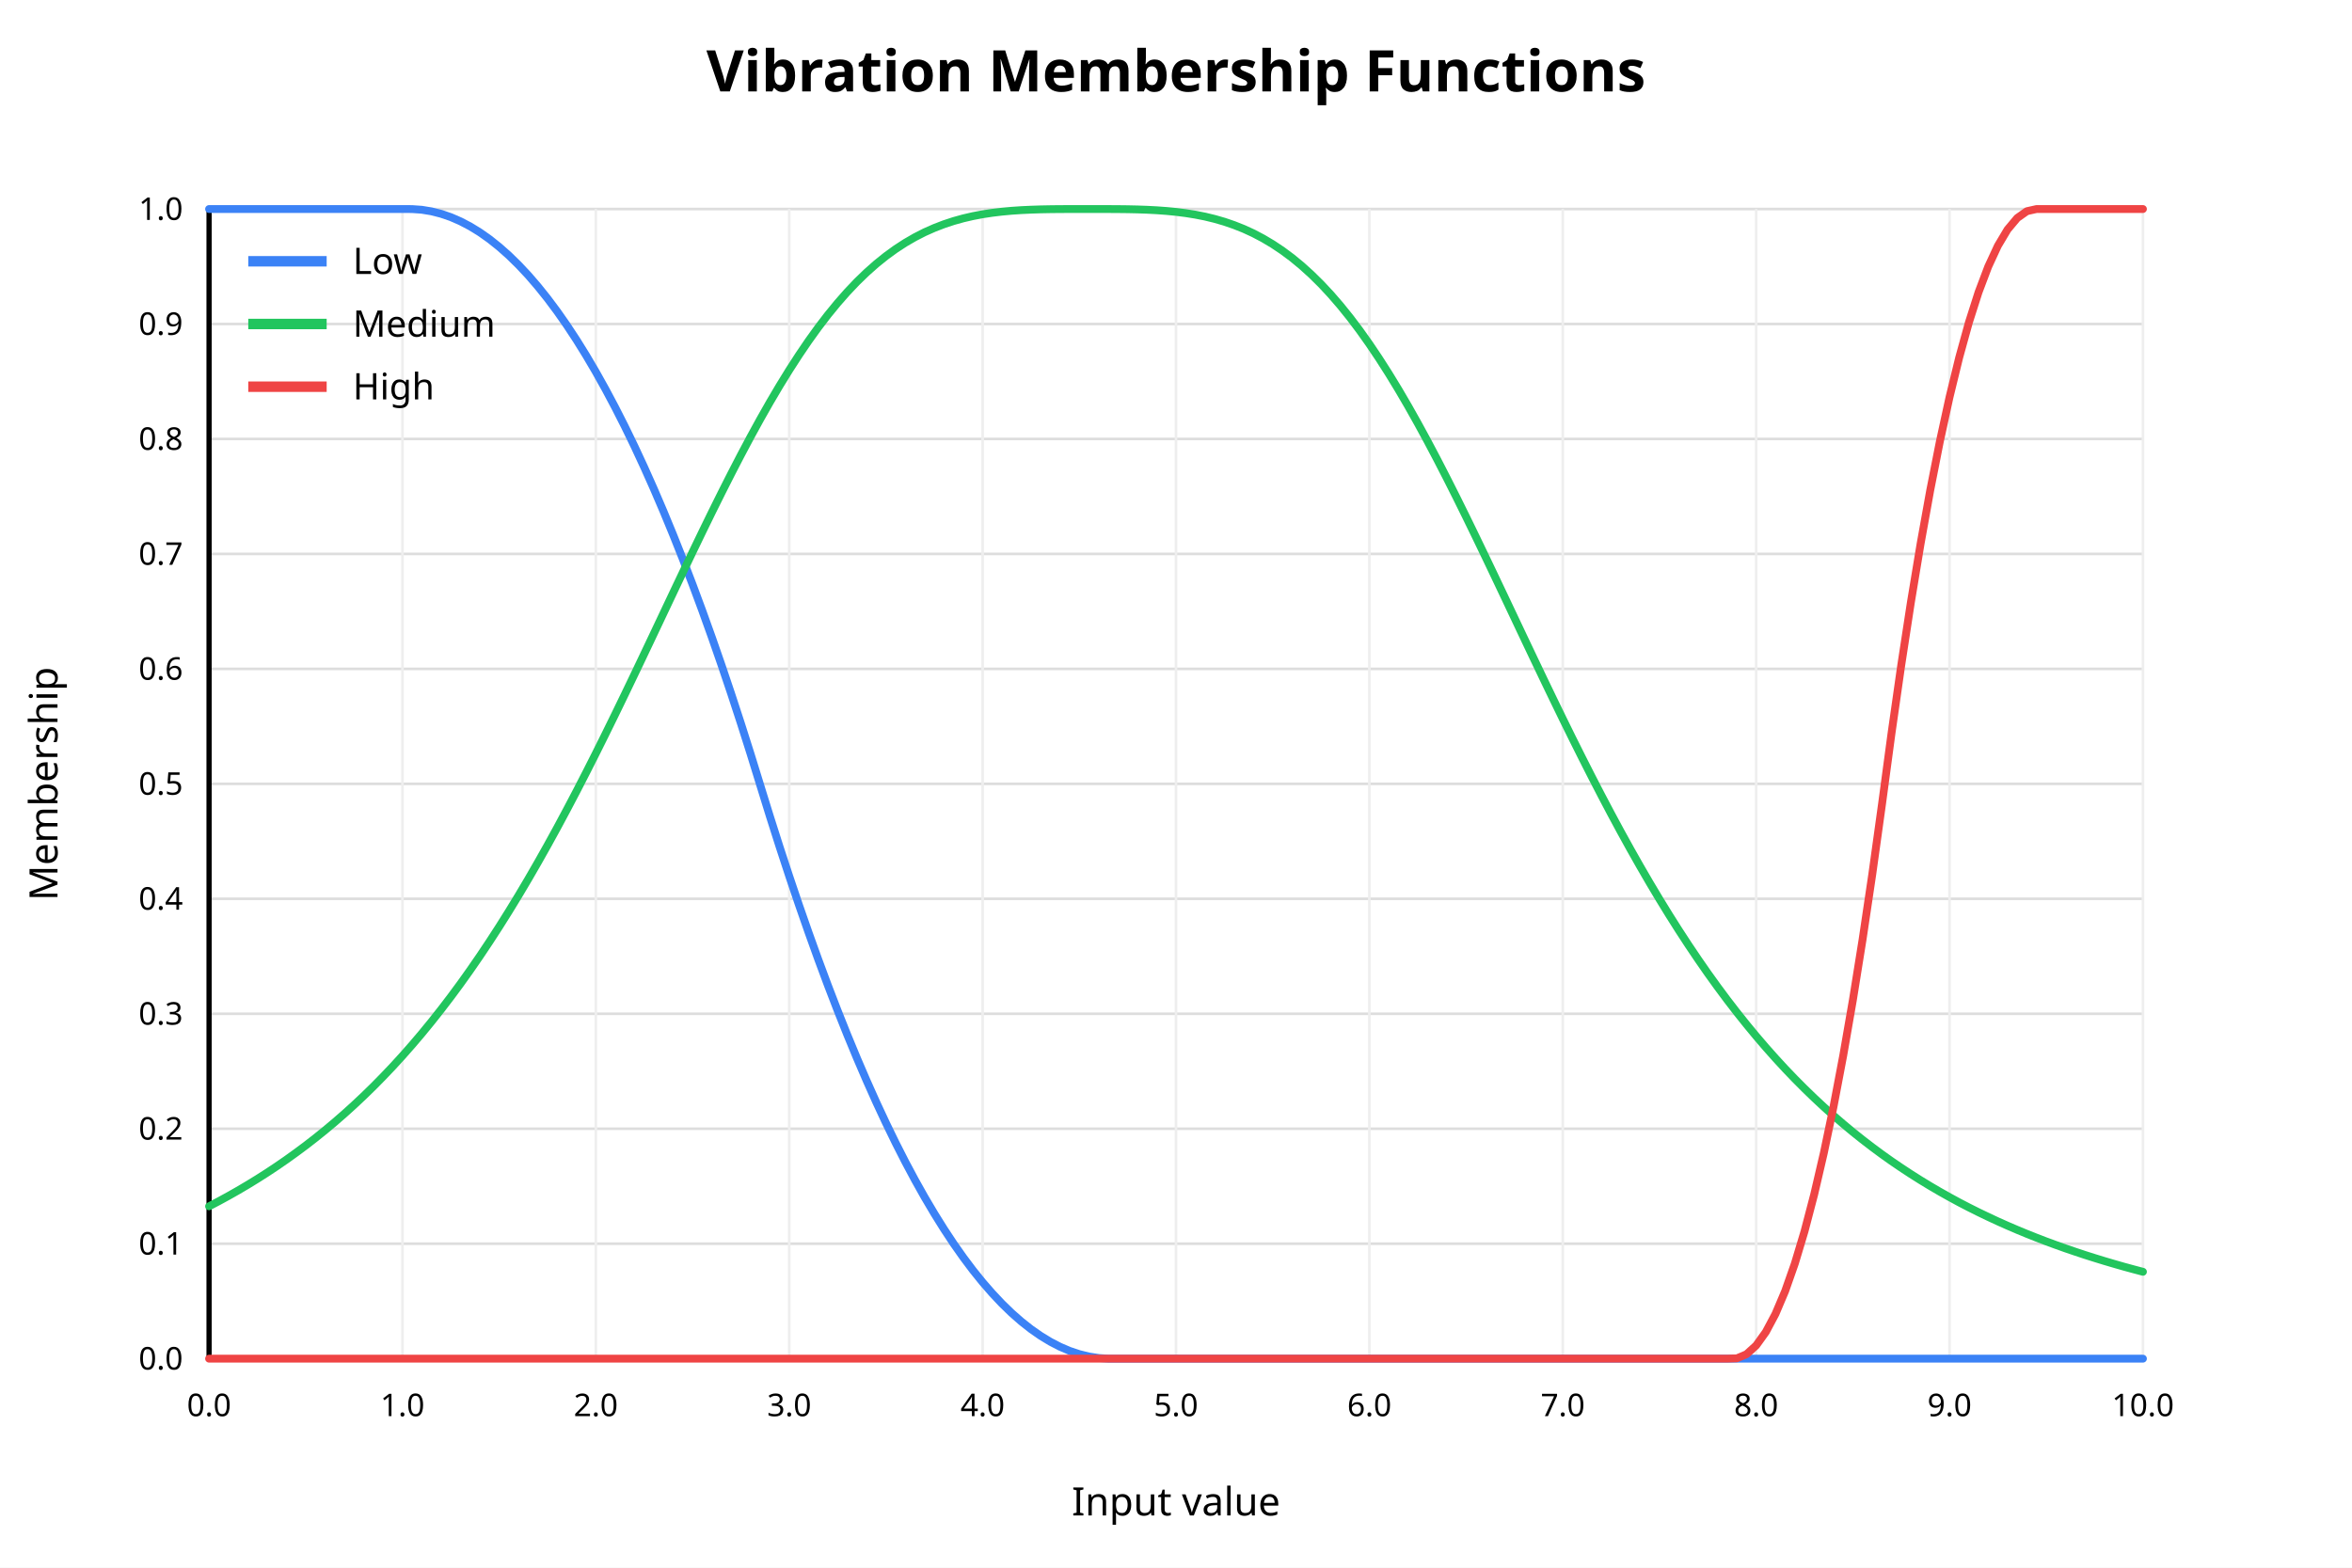
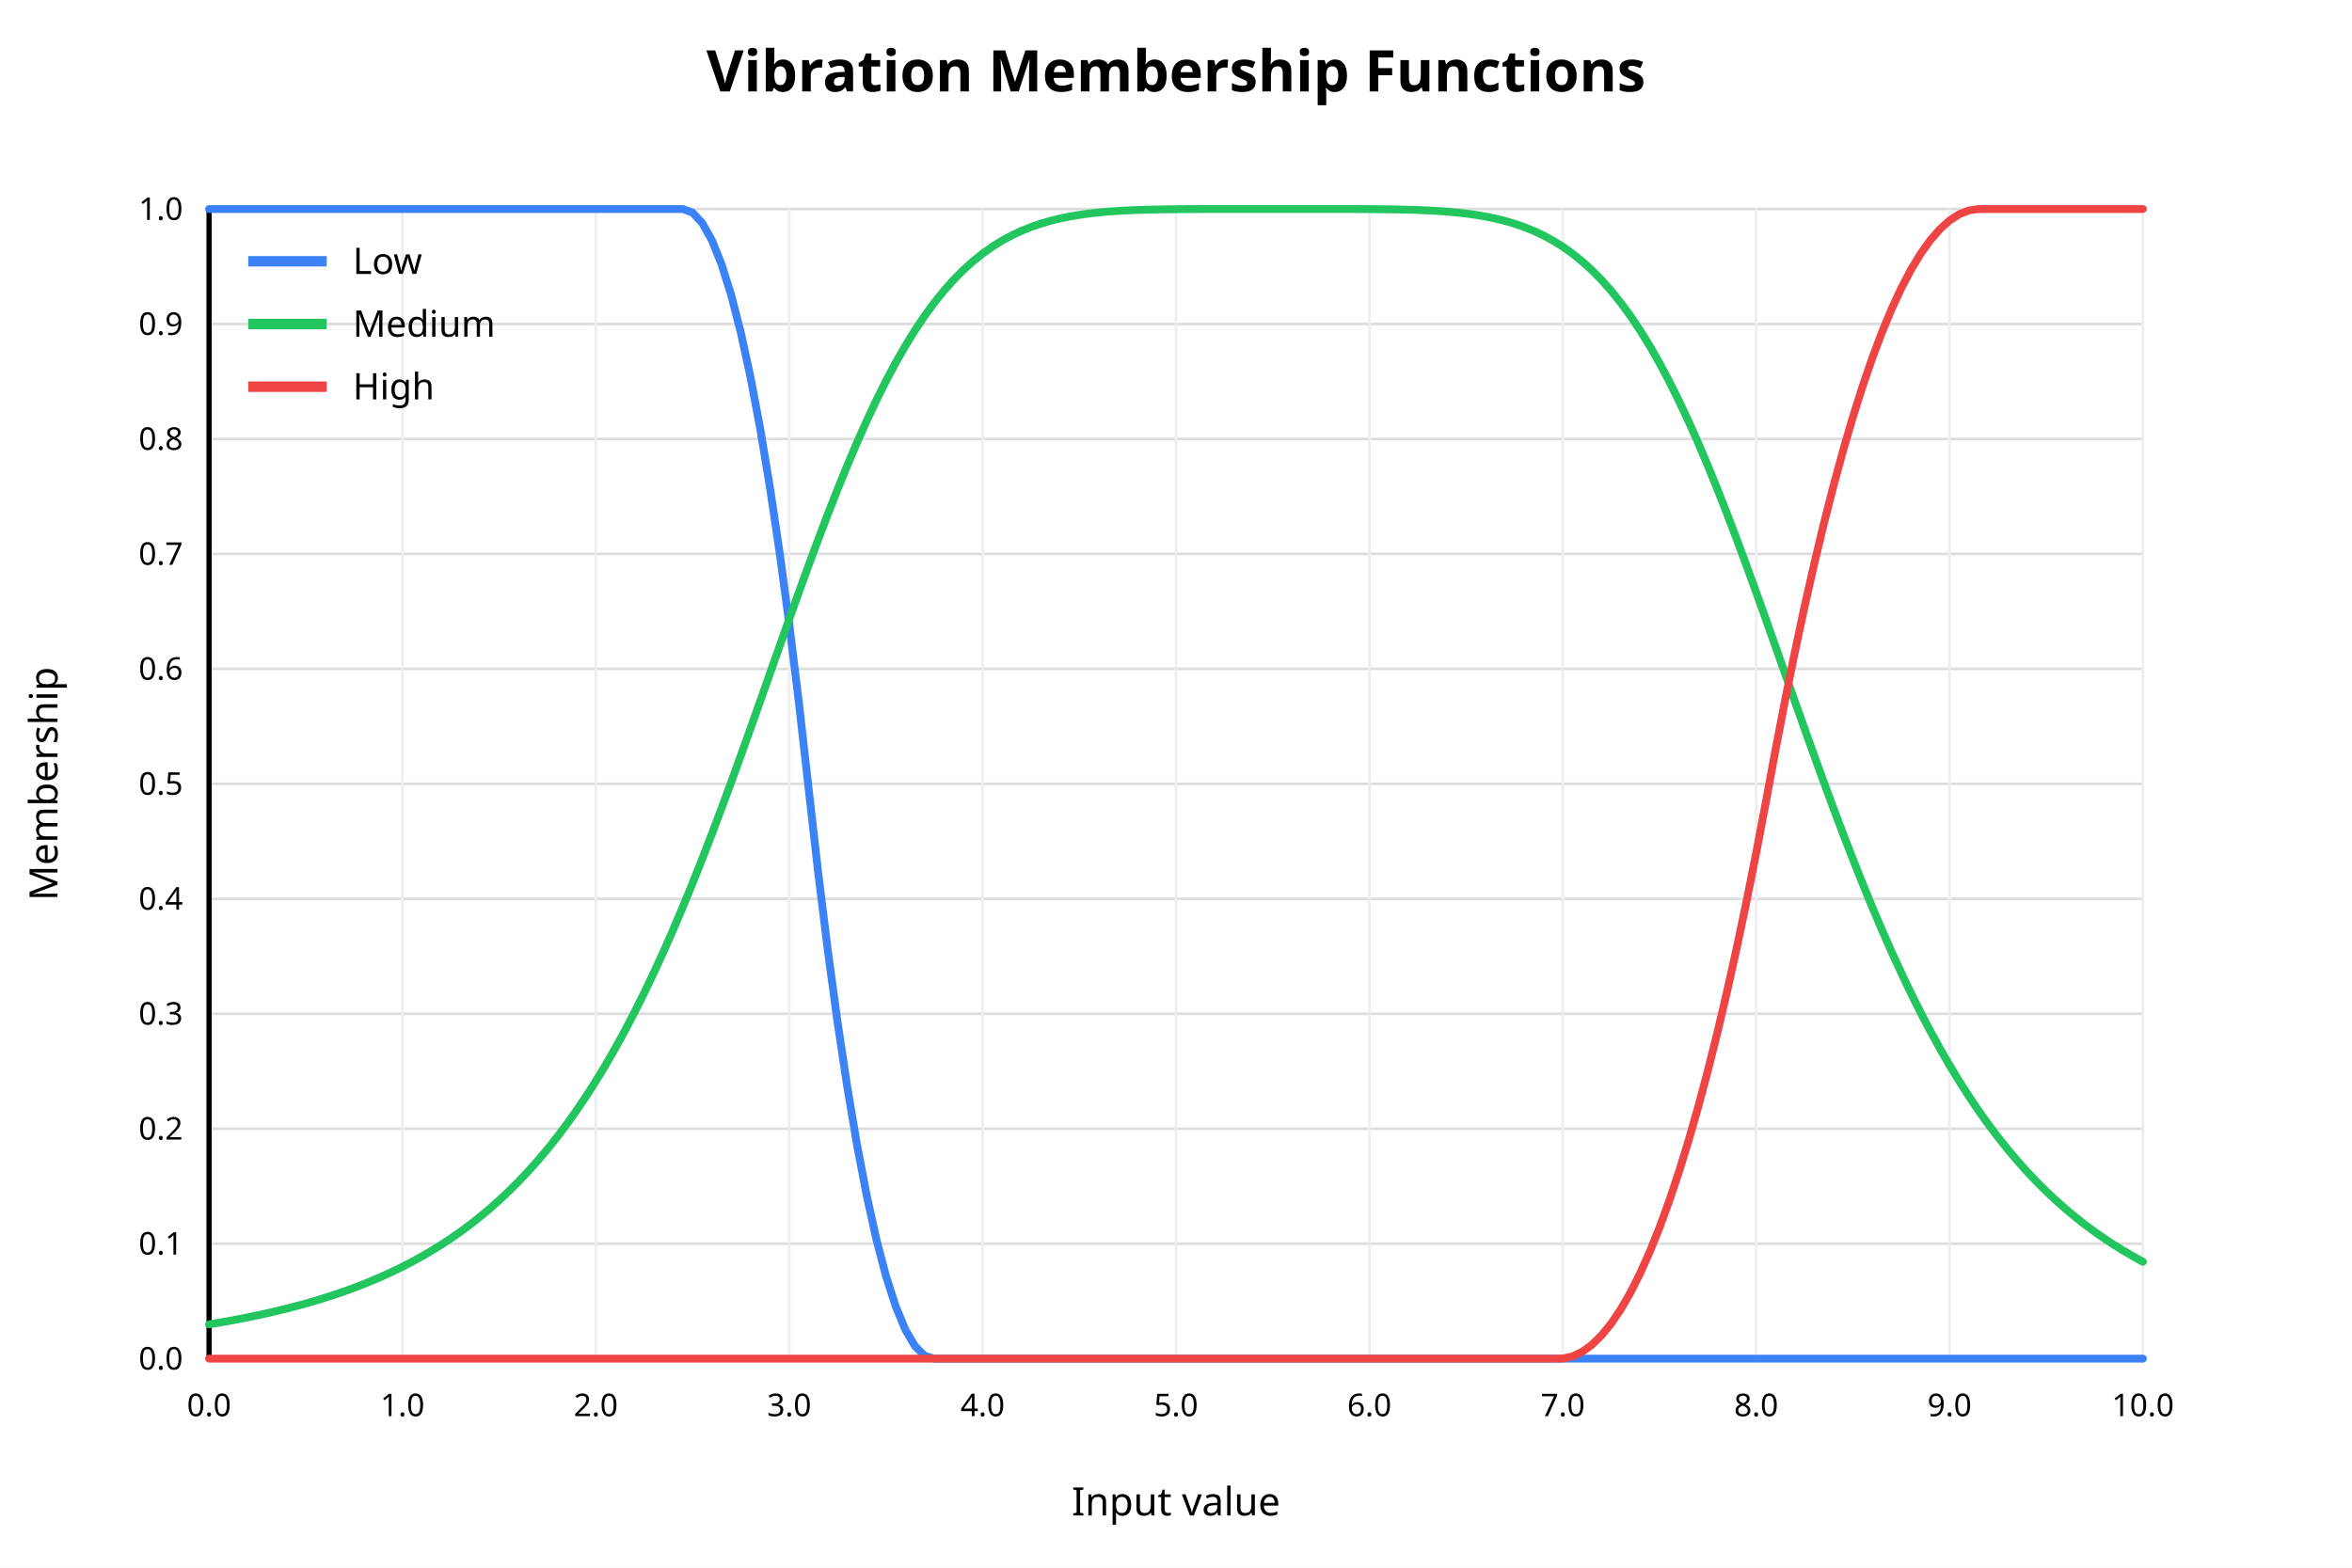
<svg xmlns="http://www.w3.org/2000/svg" width="900" height="600" viewBox="0 0 900 600">
  <rect x="0" y="0" width="900" height="600" fill="white" />
  <text x="450" y="35" text-anchor="middle" font-family="sans-serif" font-size="22" font-weight="bold" fill="black">Vibration Membership Functions</text>
  <line x1="80" y1="520.00" x2="820" y2="520.00" stroke="#dddddd" stroke-width="1" />
  <text x="70" y="520.00" text-anchor="end" dominant-baseline="middle" font-family="sans-serif" font-size="12" fill="black">0.0</text>
  <line x1="80" y1="476.00" x2="820" y2="476.00" stroke="#dddddd" stroke-width="1" />
  <text x="70" y="476.00" text-anchor="end" dominant-baseline="middle" font-family="sans-serif" font-size="12" fill="black">0.1</text>
  <line x1="80" y1="432.00" x2="820" y2="432.00" stroke="#dddddd" stroke-width="1" />
  <text x="70" y="432.00" text-anchor="end" dominant-baseline="middle" font-family="sans-serif" font-size="12" fill="black">0.2</text>
  <line x1="80" y1="388.00" x2="820" y2="388.00" stroke="#dddddd" stroke-width="1" />
  <text x="70" y="388.00" text-anchor="end" dominant-baseline="middle" font-family="sans-serif" font-size="12" fill="black">0.3</text>
  <line x1="80" y1="344.00" x2="820" y2="344.00" stroke="#dddddd" stroke-width="1" />
  <text x="70" y="344.00" text-anchor="end" dominant-baseline="middle" font-family="sans-serif" font-size="12" fill="black">0.4</text>
  <line x1="80" y1="300.00" x2="820" y2="300.00" stroke="#dddddd" stroke-width="1" />
  <text x="70" y="300.00" text-anchor="end" dominant-baseline="middle" font-family="sans-serif" font-size="12" fill="black">0.5</text>
  <line x1="80" y1="256.00" x2="820" y2="256.00" stroke="#dddddd" stroke-width="1" />
  <text x="70" y="256.00" text-anchor="end" dominant-baseline="middle" font-family="sans-serif" font-size="12" fill="black">0.6</text>
  <line x1="80" y1="212.00" x2="820" y2="212.00" stroke="#dddddd" stroke-width="1" />
  <text x="70" y="212.00" text-anchor="end" dominant-baseline="middle" font-family="sans-serif" font-size="12" fill="black">0.7</text>
  <line x1="80" y1="168.00" x2="820" y2="168.00" stroke="#dddddd" stroke-width="1" />
  <text x="70" y="168.00" text-anchor="end" dominant-baseline="middle" font-family="sans-serif" font-size="12" fill="black">0.8</text>
  <line x1="80" y1="124.00" x2="820" y2="124.00" stroke="#dddddd" stroke-width="1" />
  <text x="70" y="124.00" text-anchor="end" dominant-baseline="middle" font-family="sans-serif" font-size="12" fill="black">0.9</text>
  <line x1="80" y1="80.00" x2="820" y2="80.00" stroke="#dddddd" stroke-width="1" />
  <text x="70" y="80.00" text-anchor="end" dominant-baseline="middle" font-family="sans-serif" font-size="12" fill="black">1.0</text>
  <line x1="80.00" y1="80" x2="80.00" y2="520" stroke="#eeeeee" stroke-width="1" />
  <text x="80.00" y="542" text-anchor="middle" font-family="sans-serif" font-size="12" fill="black">0.0</text>
  <line x1="154.00" y1="80" x2="154.00" y2="520" stroke="#eeeeee" stroke-width="1" />
  <text x="154.00" y="542" text-anchor="middle" font-family="sans-serif" font-size="12" fill="black">1.0</text>
  <line x1="228.00" y1="80" x2="228.00" y2="520" stroke="#eeeeee" stroke-width="1" />
  <text x="228.00" y="542" text-anchor="middle" font-family="sans-serif" font-size="12" fill="black">2.0</text>
  <line x1="302.00" y1="80" x2="302.00" y2="520" stroke="#eeeeee" stroke-width="1" />
  <text x="302.00" y="542" text-anchor="middle" font-family="sans-serif" font-size="12" fill="black">3.0</text>
  <line x1="376.00" y1="80" x2="376.00" y2="520" stroke="#eeeeee" stroke-width="1" />
  <text x="376.00" y="542" text-anchor="middle" font-family="sans-serif" font-size="12" fill="black">4.0</text>
  <line x1="450.00" y1="80" x2="450.00" y2="520" stroke="#eeeeee" stroke-width="1" />
  <text x="450.00" y="542" text-anchor="middle" font-family="sans-serif" font-size="12" fill="black">5.0</text>
  <line x1="524.00" y1="80" x2="524.00" y2="520" stroke="#eeeeee" stroke-width="1" />
  <text x="524.00" y="542" text-anchor="middle" font-family="sans-serif" font-size="12" fill="black">6.0</text>
  <line x1="598.00" y1="80" x2="598.00" y2="520" stroke="#eeeeee" stroke-width="1" />
  <text x="598.00" y="542" text-anchor="middle" font-family="sans-serif" font-size="12" fill="black">7.0</text>
  <line x1="672.00" y1="80" x2="672.00" y2="520" stroke="#eeeeee" stroke-width="1" />
  <text x="672.00" y="542" text-anchor="middle" font-family="sans-serif" font-size="12" fill="black">8.0</text>
  <line x1="746.00" y1="80" x2="746.00" y2="520" stroke="#eeeeee" stroke-width="1" />
  <text x="746.00" y="542" text-anchor="middle" font-family="sans-serif" font-size="12" fill="black">9.0</text>
  <line x1="820.00" y1="80" x2="820.00" y2="520" stroke="#eeeeee" stroke-width="1" />
  <text x="820.00" y="542" text-anchor="middle" font-family="sans-serif" font-size="12" fill="black">10.0</text>
  <line x1="80" y1="520" x2="820" y2="520" stroke="black" stroke-width="2" />
  <line x1="80" y1="80" x2="80" y2="520" stroke="black" stroke-width="2" />
  <text x="450" y="580" text-anchor="middle" font-family="sans-serif" font-size="15" fill="black">Input value</text>
  <text x="22" y="300" text-anchor="middle" font-family="sans-serif" font-size="15" fill="black" transform="rotate(-90 22 300)">Membership</text>
-   <polyline fill="none" stroke="#3b82f6" stroke-width="3" stroke-linejoin="round" stroke-linecap="round" points="80.00,80.00 83.70,80.00 87.40,80.00 91.10,80.00 94.80,80.00 98.50,80.00 102.20,80.00 105.90,80.00 109.60,80.00 113.30,80.00 117.00,80.00 120.70,80.00 124.40,80.00 128.10,80.00 131.80,80.00 135.50,80.00 139.20,80.00 142.90,80.00 146.60,80.00 150.30,80.00 154.00,80.00 157.70,80.02 161.40,80.28 165.10,80.89 168.80,81.83 172.50,83.10 176.20,84.71 179.90,86.65 183.60,88.92 187.30,91.53 191.00,94.48 194.70,97.76 198.40,101.38 202.10,105.32 205.80,109.61 209.50,114.23 213.20,119.18 216.90,124.47 220.60,130.09 224.30,136.05 228.00,142.34 231.70,148.97 235.40,155.93 239.10,163.22 242.80,170.85 246.50,178.82 250.20,187.11 253.90,195.75 257.60,204.72 261.30,214.02 265.00,223.66 268.70,233.63 272.40,243.94 276.10,254.58 279.80,265.55 283.50,276.86 287.20,288.51 290.90,300.49 294.60,312.44 298.30,324.06 302.00,335.34 305.70,346.29 309.40,356.90 313.10,367.18 316.80,377.13 320.50,386.74 324.20,396.02 327.90,404.96 331.60,413.56 335.30,421.84 339.00,429.77 342.70,437.38 346.40,444.65 350.10,451.58 353.80,458.18 357.50,464.44 361.20,470.37 364.90,475.97 368.60,481.23 372.30,486.16 376.00,490.75 379.70,495.00 383.40,498.93 387.10,502.52 390.80,505.77 394.50,508.69 398.20,511.27 401.90,513.52 405.60,515.44 409.30,517.02 413.00,518.26 416.70,519.17 420.40,519.75 424.10,519.99 427.80,520.00 431.50,520.00 435.20,520.00 438.90,520.00 442.60,520.00 446.30,520.00 450.00,520.00 453.70,520.00 457.40,520.00 461.10,520.00 464.80,520.00 468.50,520.00 472.20,520.00 475.90,520.00 479.60,520.00 483.30,520.00 487.00,520.00 490.70,520.00 494.40,520.00 498.10,520.00 501.80,520.00 505.50,520.00 509.20,520.00 512.90,520.00 516.60,520.00 520.30,520.00 524.00,520.00 527.70,520.00 531.40,520.00 535.10,520.00 538.80,520.00 542.50,520.00 546.20,520.00 549.90,520.00 553.60,520.00 557.30,520.00 561.00,520.00 564.70,520.00 568.40,520.00 572.10,520.00 575.80,520.00 579.50,520.00 583.20,520.00 586.90,520.00 590.60,520.00 594.30,520.00 598.00,520.00 601.70,520.00 605.40,520.00 609.10,520.00 612.80,520.00 616.50,520.00 620.20,520.00 623.90,520.00 627.60,520.00 631.30,520.00 635.00,520.00 638.70,520.00 642.40,520.00 646.10,520.00 649.80,520.00 653.50,520.00 657.20,520.00 660.90,520.00 664.60,520.00 668.30,520.00 672.00,520.00 675.70,520.00 679.40,520.00 683.10,520.00 686.80,520.00 690.50,520.00 694.20,520.00 697.90,520.00 701.60,520.00 705.30,520.00 709.00,520.00 712.70,520.00 716.40,520.00 720.10,520.00 723.80,520.00 727.50,520.00 731.20,520.00 734.90,520.00 738.60,520.00 742.30,520.00 746.00,520.00 749.70,520.00 753.40,520.00 757.10,520.00 760.80,520.00 764.50,520.00 768.20,520.00 771.90,520.00 775.60,520.00 779.30,520.00 783.00,520.00 786.70,520.00 790.40,520.00 794.10,520.00 797.80,520.00 801.50,520.00 805.20,520.00 808.90,520.00 812.60,520.00 816.30,520.00 820.00,520.00" />
+   <polyline fill="none" stroke="#3b82f6" stroke-width="3" stroke-linejoin="round" stroke-linecap="round" points="80.00,80.00 83.70,80.00 87.40,80.00 91.10,80.00 94.80,80.00 98.50,80.00 102.20,80.00 105.90,80.00 109.60,80.00 113.30,80.00 117.00,80.00 120.70,80.00 124.40,80.00 128.10,80.00 131.80,80.00 135.50,80.00 139.20,80.00 142.90,80.00 146.60,80.00 150.30,80.00 154.00,80.00 157.70,80.00 161.40,80.00 165.10,80.00 168.80,80.00 172.50,80.00 176.20,80.00 179.90,80.00 183.60,80.00 187.30,80.00 191.00,80.00 194.70,80.00 198.40,80.00 202.10,80.00 205.80,80.00 209.50,80.00 213.20,80.00 216.90,80.00 220.60,80.00 224.30,80.00 228.00,80.00 231.70,80.00 235.40,80.00 239.10,80.00 242.80,80.00 246.50,80.00 250.20,80.00 253.90,80.00 257.60,80.00 261.30,80.00 265.00,81.37 268.70,85.35 272.40,91.94 276.10,101.15 279.80,112.97 283.50,127.41 287.20,144.46 290.90,164.13 294.60,186.41 298.30,211.31 302.00,238.82 305.70,268.94 309.40,301.67 313.10,334.16 316.80,364.02 320.50,391.27 324.20,415.91 327.90,437.93 331.60,457.34 335.30,474.14 339.00,488.32 342.70,499.88 346.40,508.83 350.10,515.17 353.80,518.89 357.50,520.00 361.20,520.00 364.90,520.00 368.60,520.00 372.30,520.00 376.00,520.00 379.70,520.00 383.40,520.00 387.10,520.00 390.80,520.00 394.50,520.00 398.20,520.00 401.90,520.00 405.60,520.00 409.30,520.00 413.00,520.00 416.70,520.00 420.40,520.00 424.10,520.00 427.80,520.00 431.50,520.00 435.20,520.00 438.90,520.00 442.60,520.00 446.30,520.00 450.00,520.00 453.70,520.00 457.40,520.00 461.10,520.00 464.80,520.00 468.50,520.00 472.20,520.00 475.90,520.00 479.60,520.00 483.30,520.00 487.00,520.00 490.70,520.00 494.40,520.00 498.10,520.00 501.80,520.00 505.50,520.00 509.20,520.00 512.90,520.00 516.60,520.00 520.30,520.00 524.00,520.00 527.70,520.00 531.40,520.00 535.10,520.00 538.80,520.00 542.50,520.00 546.20,520.00 549.90,520.00 553.60,520.00 557.30,520.00 561.00,520.00 564.70,520.00 568.40,520.00 572.10,520.00 575.80,520.00 579.50,520.00 583.20,520.00 586.90,520.00 590.60,520.00 594.30,520.00 598.00,520.00 601.70,520.00 605.40,520.00 609.10,520.00 612.80,520.00 616.50,520.00 620.20,520.00 623.90,520.00 627.60,520.00 631.30,520.00 635.00,520.00 638.70,520.00 642.40,520.00 646.10,520.00 649.80,520.00 653.50,520.00 657.20,520.00 660.90,520.00 664.60,520.00 668.30,520.00 672.00,520.00 675.70,520.00 679.40,520.00 683.10,520.00 686.80,520.00 690.50,520.00 694.20,520.00 697.90,520.00 701.60,520.00 705.30,520.00 709.00,520.00 712.70,520.00 716.40,520.00 720.10,520.00 723.80,520.00 727.50,520.00 731.20,520.00 734.90,520.00 738.60,520.00 742.30,520.00 746.00,520.00 749.70,520.00 753.40,520.00 757.10,520.00 760.80,520.00 764.50,520.00 768.20,520.00 771.90,520.00 775.60,520.00 779.30,520.00 783.00,520.00 786.70,520.00 790.40,520.00 794.10,520.00 797.80,520.00 801.50,520.00 805.20,520.00 808.90,520.00 812.60,520.00 816.30,520.00 820.00,520.00" />
  <line x1="95" y1="100" x2="125" y2="100" stroke="#3b82f6" stroke-width="4" />
  <text x="135" y="100" dominant-baseline="middle" font-family="sans-serif" font-size="14" fill="black">Low</text>
-   <polyline fill="none" stroke="#22c55e" stroke-width="3" stroke-linejoin="round" stroke-linecap="round" points="80.00,461.69 83.70,459.75 87.40,457.73 91.10,455.63 94.80,453.45 98.50,451.18 102.20,448.82 105.90,446.37 109.60,443.82 113.30,441.16 117.00,438.41 120.70,435.54 124.40,432.56 128.10,429.46 131.80,426.24 135.50,422.89 139.20,419.41 142.90,415.80 146.60,412.04 150.30,408.15 154.00,404.10 157.70,399.90 161.40,395.55 165.10,391.03 168.80,386.35 172.50,381.51 176.20,376.50 179.90,371.31 183.60,365.95 187.30,360.41 191.00,354.70 194.70,348.81 198.40,342.75 202.10,336.51 205.80,330.10 209.50,323.53 213.20,316.79 216.90,309.89 220.60,302.85 224.30,295.66 228.00,288.35 231.70,280.91 235.40,273.37 239.10,265.74 242.80,258.04 246.50,250.28 250.20,242.48 253.90,234.66 257.60,226.84 261.30,219.05 265.00,211.31 268.70,203.64 272.40,196.06 276.10,188.61 279.80,181.30 283.50,174.15 287.20,167.19 290.90,160.44 294.60,153.92 298.30,147.65 302.00,141.64 305.70,135.91 309.40,130.46 313.10,125.32 316.80,120.49 320.50,115.97 324.20,111.76 327.90,107.86 331.60,104.28 335.30,101.00 339.00,98.02 342.70,95.33 346.40,92.92 350.10,90.78 353.80,88.89 357.50,87.25 361.20,85.82 364.90,84.60 368.60,83.57 372.30,82.71 376.00,82.01 379.70,81.45 383.40,81.01 387.10,80.67 390.80,80.42 394.50,80.25 398.20,80.13 401.90,80.06 405.60,80.02 409.30,80.01 413.00,80.00 416.70,80.00 420.40,80.00 424.10,80.01 427.80,80.03 431.50,80.07 435.20,80.15 438.90,80.28 442.60,80.47 446.30,80.74 450.00,81.10 453.70,81.57 457.40,82.16 461.10,82.89 464.80,83.79 468.50,84.86 472.20,86.13 475.90,87.60 479.60,89.30 483.30,91.25 487.00,93.45 490.70,95.92 494.40,98.67 498.10,101.72 501.80,105.07 505.50,108.72 509.20,112.69 512.90,116.97 516.60,121.56 520.30,126.47 524.00,131.68 527.70,137.19 531.40,142.98 535.10,149.05 538.80,155.38 542.50,161.96 546.20,168.76 549.90,175.76 553.60,182.95 557.30,190.29 561.00,197.78 564.70,205.38 568.40,213.07 572.10,220.82 575.80,228.62 579.50,236.44 583.20,244.26 586.90,252.05 590.60,259.80 594.30,267.49 598.00,275.10 601.70,282.62 605.40,290.02 609.10,297.31 612.80,304.46 616.50,311.48 620.20,318.34 623.90,325.04 627.60,331.58 631.30,337.95 635.00,344.15 638.70,350.17 642.40,356.02 646.10,361.69 649.80,367.18 653.50,372.51 657.20,377.65 660.90,382.63 664.60,387.43 668.30,392.07 672.00,396.55 675.70,400.87 679.40,405.03 683.10,409.05 686.80,412.91 690.50,416.63 694.20,420.21 697.90,423.66 701.60,426.98 705.30,430.17 709.00,433.25 712.70,436.20 716.40,439.04 720.10,441.78 723.80,444.41 727.50,446.93 731.20,449.36 734.90,451.70 738.60,453.95 742.30,456.11 746.00,458.19 749.70,460.20 753.40,462.12 757.10,463.97 760.80,465.75 764.50,467.47 768.20,469.12 771.90,470.71 775.60,472.24 779.30,473.71 783.00,475.13 786.70,476.49 790.40,477.81 794.10,479.07 797.80,480.30 801.50,481.47 805.20,482.61 808.90,483.70 812.60,484.76 816.30,485.77 820.00,486.75" />
+   <polyline fill="none" stroke="#22c55e" stroke-width="3" stroke-linejoin="round" stroke-linecap="round" points="80.00,506.86 83.70,506.25 87.40,505.60 91.10,504.91 94.80,504.19 98.50,503.42 102.20,502.61 105.90,501.76 109.60,500.86 113.30,499.90 117.00,498.89 120.70,497.82 124.40,496.69 128.10,495.49 131.80,494.22 135.50,492.87 139.20,491.44 142.90,489.93 146.60,488.33 150.30,486.63 154.00,484.82 157.70,482.91 161.40,480.87 165.10,478.71 168.80,476.42 172.50,473.99 176.20,471.41 179.90,468.67 183.60,465.76 187.30,462.67 191.00,459.40 194.70,455.92 198.40,452.23 202.10,448.32 205.80,444.18 209.50,439.79 213.20,435.14 216.90,430.23 220.60,425.03 224.30,419.55 228.00,413.76 231.70,407.66 235.40,401.24 239.10,394.49 242.80,387.42 246.50,380.01 250.20,372.27 253.90,364.19 257.60,355.79 261.30,347.07 265.00,338.05 268.70,328.74 272.40,319.16 276.10,309.35 279.80,299.32 283.50,289.12 287.20,278.78 290.90,268.34 294.60,257.86 298.30,247.37 302.00,236.93 305.70,226.60 309.40,216.42 313.10,206.44 316.80,196.71 320.50,187.28 324.20,178.18 327.90,169.47 331.60,161.16 335.30,153.28 339.00,145.86 342.70,138.91 346.40,132.43 350.10,126.43 353.80,120.91 357.50,115.86 361.20,111.26 364.90,107.10 368.60,103.36 372.30,100.02 376.00,97.05 379.70,94.42 383.40,92.12 387.10,90.11 390.80,88.38 394.50,86.88 398.20,85.61 401.90,84.52 405.60,83.62 409.30,82.86 413.00,82.24 416.70,81.73 420.40,81.31 424.10,80.98 427.80,80.73 431.50,80.52 435.20,80.37 438.90,80.26 442.60,80.17 446.30,80.11 450.00,80.07 453.70,80.04 457.40,80.02 461.10,80.01 464.80,80.01 468.50,80.00 472.20,80.00 475.90,80.00 479.60,80.00 483.30,80.00 487.00,80.00 490.70,80.00 494.40,80.00 498.10,80.00 501.80,80.00 505.50,80.00 509.20,80.00 512.90,80.01 516.60,80.01 520.30,80.02 524.00,80.04 527.70,80.07 531.40,80.11 535.10,80.17 538.80,80.26 542.50,80.37 546.20,80.53 549.90,80.73 553.60,80.99 557.30,81.32 561.00,81.73 564.70,82.24 568.40,82.86 572.10,83.62 575.80,84.53 579.50,85.61 583.20,86.89 586.90,88.38 590.60,90.12 594.30,92.13 598.00,94.44 601.70,97.06 605.40,100.03 609.10,103.38 612.80,107.12 616.50,111.28 620.20,115.89 623.90,120.94 627.60,126.47 631.30,132.47 635.00,138.94 638.70,145.90 642.40,153.32 646.10,161.20 649.80,169.51 653.50,178.23 657.20,187.33 660.90,196.76 664.60,206.49 668.30,216.47 672.00,226.66 675.70,236.99 679.40,247.43 683.10,257.91 686.80,268.40 690.50,278.83 694.20,289.17 697.90,299.37 701.60,309.40 705.30,319.22 709.00,328.79 712.70,338.10 716.40,347.12 720.10,355.84 723.80,364.24 727.50,372.31 731.20,380.05 734.90,387.46 738.60,394.53 742.30,401.27 746.00,407.69 749.70,413.79 753.40,419.58 757.10,425.06 760.80,430.26 764.50,435.17 768.20,439.82 771.90,444.20 775.60,448.35 779.30,452.26 783.00,455.94 786.70,459.42 790.40,462.69 794.10,465.78 797.80,468.69 801.50,471.43 805.20,474.01 808.90,476.44 812.60,478.73 816.30,480.88 820.00,482.92" />
  <line x1="95" y1="124" x2="125" y2="124" stroke="#22c55e" stroke-width="4" />
  <text x="135" y="124" dominant-baseline="middle" font-family="sans-serif" font-size="14" fill="black">Medium</text>
-   <polyline fill="none" stroke="#ef4444" stroke-width="3" stroke-linejoin="round" stroke-linecap="round" points="80.00,520.00 83.70,520.00 87.40,520.00 91.10,520.00 94.80,520.00 98.50,520.00 102.20,520.00 105.90,520.00 109.60,520.00 113.30,520.00 117.00,520.00 120.70,520.00 124.40,520.00 128.10,520.00 131.80,520.00 135.50,520.00 139.20,520.00 142.90,520.00 146.60,520.00 150.30,520.00 154.00,520.00 157.70,520.00 161.40,520.00 165.10,520.00 168.80,520.00 172.50,520.00 176.20,520.00 179.90,520.00 183.60,520.00 187.30,520.00 191.00,520.00 194.70,520.00 198.40,520.00 202.10,520.00 205.80,520.00 209.50,520.00 213.20,520.00 216.90,520.00 220.60,520.00 224.30,520.00 228.00,520.00 231.70,520.00 235.40,520.00 239.10,520.00 242.80,520.00 246.50,520.00 250.20,520.00 253.90,520.00 257.60,520.00 261.30,520.00 265.00,520.00 268.70,520.00 272.40,520.00 276.10,520.00 279.80,520.00 283.50,520.00 287.20,520.00 290.90,520.00 294.60,520.00 298.30,520.00 302.00,520.00 305.70,520.00 309.40,520.00 313.10,520.00 316.80,520.00 320.50,520.00 324.20,520.00 327.90,520.00 331.60,520.00 335.30,520.00 339.00,520.00 342.70,520.00 346.40,520.00 350.10,520.00 353.80,520.00 357.50,520.00 361.20,520.00 364.90,520.00 368.60,520.00 372.30,520.00 376.00,520.00 379.70,520.00 383.40,520.00 387.10,520.00 390.80,520.00 394.50,520.00 398.20,520.00 401.90,520.00 405.60,520.00 409.30,520.00 413.00,520.00 416.70,520.00 420.40,520.00 424.10,520.00 427.80,520.00 431.50,520.00 435.20,520.00 438.90,520.00 442.60,520.00 446.30,520.00 450.00,520.00 453.70,520.00 457.40,520.00 461.10,520.00 464.80,520.00 468.50,520.00 472.20,520.00 475.90,520.00 479.60,520.00 483.30,520.00 487.00,520.00 490.70,520.00 494.40,520.00 498.10,520.00 501.80,520.00 505.50,520.00 509.20,520.00 512.90,520.00 516.60,520.00 520.30,520.00 524.00,520.00 527.70,520.00 531.40,520.00 535.10,520.00 538.80,520.00 542.50,520.00 546.20,520.00 549.90,520.00 553.60,520.00 557.30,520.00 561.00,520.00 564.70,520.00 568.40,520.00 572.10,520.00 575.80,520.00 579.50,520.00 583.20,520.00 586.90,520.00 590.60,520.00 594.30,520.00 598.00,520.00 601.70,520.00 605.40,520.00 609.10,520.00 612.80,520.00 616.50,520.00 620.20,520.00 623.90,520.00 627.60,520.00 631.30,520.00 635.00,520.00 638.70,520.00 642.40,520.00 646.10,520.00 649.80,520.00 653.50,520.00 657.20,520.00 660.90,520.00 664.60,519.88 668.30,518.31 672.00,514.95 675.70,509.80 679.40,502.86 683.10,494.13 686.80,483.60 690.50,471.28 694.20,457.16 697.90,441.26 701.60,423.56 705.30,404.07 709.00,382.78 712.70,359.70 716.40,334.83 720.10,308.17 723.80,280.61 727.50,254.69 731.20,230.56 734.90,208.22 738.60,187.67 742.30,168.92 746.00,151.96 749.70,136.80 753.40,123.42 757.10,111.84 760.80,102.05 764.50,94.06 768.20,87.85 771.90,83.44 775.60,80.83 779.30,80.00 783.00,80.00 786.70,80.00 790.40,80.00 794.10,80.00 797.80,80.00 801.50,80.00 805.20,80.00 808.90,80.00 812.60,80.00 816.30,80.00 820.00,80.00" />
+   <polyline fill="none" stroke="#ef4444" stroke-width="3" stroke-linejoin="round" stroke-linecap="round" points="80.00,520.00 83.70,520.00 87.40,520.00 91.10,520.00 94.80,520.00 98.50,520.00 102.20,520.00 105.90,520.00 109.60,520.00 113.30,520.00 117.00,520.00 120.70,520.00 124.40,520.00 128.10,520.00 131.80,520.00 135.50,520.00 139.20,520.00 142.90,520.00 146.60,520.00 150.30,520.00 154.00,520.00 157.70,520.00 161.40,520.00 165.10,520.00 168.80,520.00 172.50,520.00 176.20,520.00 179.90,520.00 183.60,520.00 187.30,520.00 191.00,520.00 194.70,520.00 198.40,520.00 202.10,520.00 205.80,520.00 209.50,520.00 213.20,520.00 216.90,520.00 220.60,520.00 224.30,520.00 228.00,520.00 231.70,520.00 235.40,520.00 239.10,520.00 242.80,520.00 246.50,520.00 250.20,520.00 253.90,520.00 257.60,520.00 261.30,520.00 265.00,520.00 268.70,520.00 272.40,520.00 276.10,520.00 279.80,520.00 283.50,520.00 287.20,520.00 290.90,520.00 294.60,520.00 298.30,520.00 302.00,520.00 305.70,520.00 309.40,520.00 313.10,520.00 316.80,520.00 320.50,520.00 324.20,520.00 327.90,520.00 331.60,520.00 335.30,520.00 339.00,520.00 342.70,520.00 346.40,520.00 350.10,520.00 353.80,520.00 357.50,520.00 361.20,520.00 364.90,520.00 368.60,520.00 372.30,520.00 376.00,520.00 379.70,520.00 383.40,520.00 387.10,520.00 390.80,520.00 394.50,520.00 398.20,520.00 401.90,520.00 405.60,520.00 409.30,520.00 413.00,520.00 416.70,520.00 420.40,520.00 424.10,520.00 427.80,520.00 431.50,520.00 435.20,520.00 438.90,520.00 442.60,520.00 446.30,520.00 450.00,520.00 453.70,520.00 457.40,520.00 461.10,520.00 464.80,520.00 468.50,520.00 472.20,520.00 475.90,520.00 479.60,520.00 483.30,520.00 487.00,520.00 490.70,520.00 494.40,520.00 498.10,520.00 501.80,520.00 505.50,520.00 509.20,520.00 512.90,520.00 516.60,520.00 520.30,520.00 524.00,520.00 527.70,520.00 531.40,520.00 535.10,520.00 538.80,520.00 542.50,520.00 546.20,520.00 549.90,520.00 553.60,520.00 557.30,520.00 561.00,520.00 564.70,520.00 568.40,520.00 572.10,520.00 575.80,520.00 579.50,520.00 583.20,520.00 586.90,520.00 590.60,520.00 594.30,520.00 598.00,519.94 601.70,519.13 605.40,517.39 609.10,514.71 612.80,511.11 616.50,506.57 620.20,501.09 623.90,494.69 627.60,487.35 631.30,479.07 635.00,469.87 638.70,459.73 642.40,448.66 646.10,436.66 649.80,423.72 653.50,409.85 657.20,395.05 660.90,379.31 664.60,362.64 668.30,345.04 672.00,326.51 675.70,307.04 679.40,287.04 683.10,267.85 686.80,249.59 690.50,232.27 694.20,215.88 697.90,200.42 701.60,185.90 705.30,172.31 709.00,159.65 712.70,147.93 716.40,137.14 720.10,127.28 723.80,118.35 727.50,110.36 731.20,103.30 734.90,97.17 738.60,91.98 742.30,87.72 746.00,84.39 749.70,81.99 753.40,80.53 757.10,80.00 760.80,80.00 764.50,80.00 768.20,80.00 771.90,80.00 775.60,80.00 779.30,80.00 783.00,80.00 786.70,80.00 790.40,80.00 794.10,80.00 797.80,80.00 801.50,80.00 805.20,80.00 808.90,80.00 812.60,80.00 816.30,80.00 820.00,80.00" />
  <line x1="95" y1="148" x2="125" y2="148" stroke="#ef4444" stroke-width="4" />
  <text x="135" y="148" dominant-baseline="middle" font-family="sans-serif" font-size="14" fill="black">High</text>
</svg>
